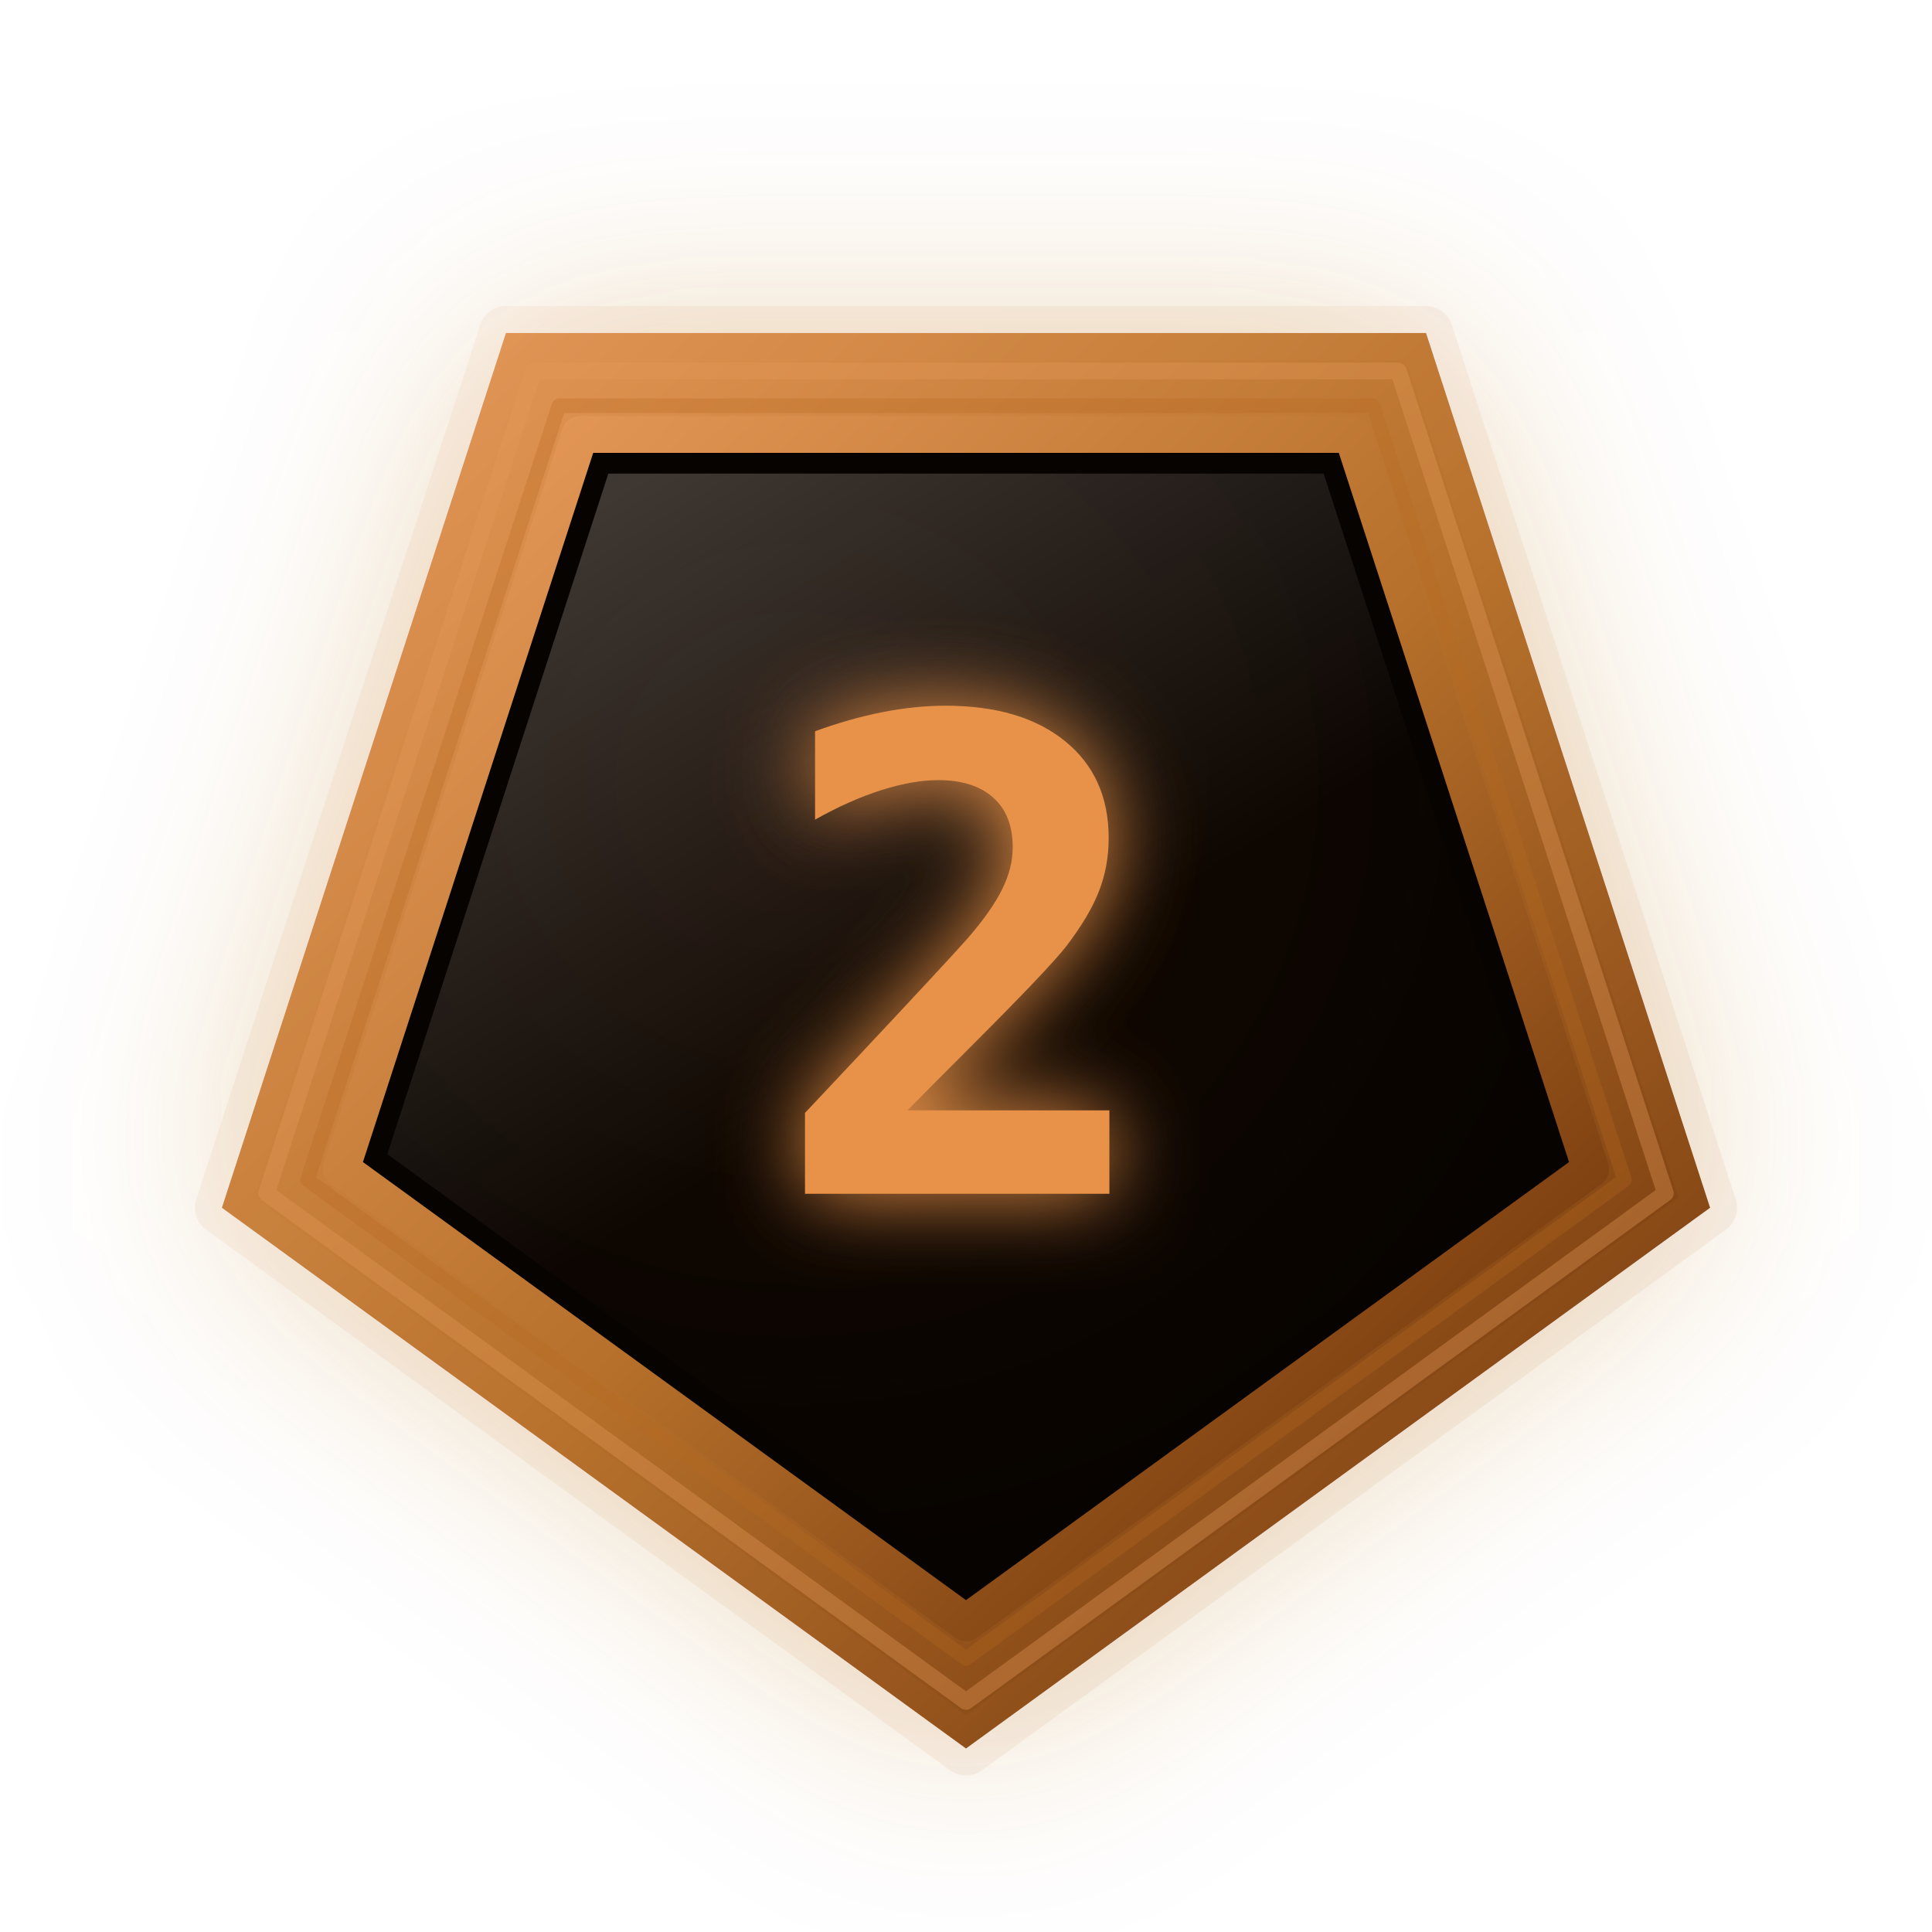
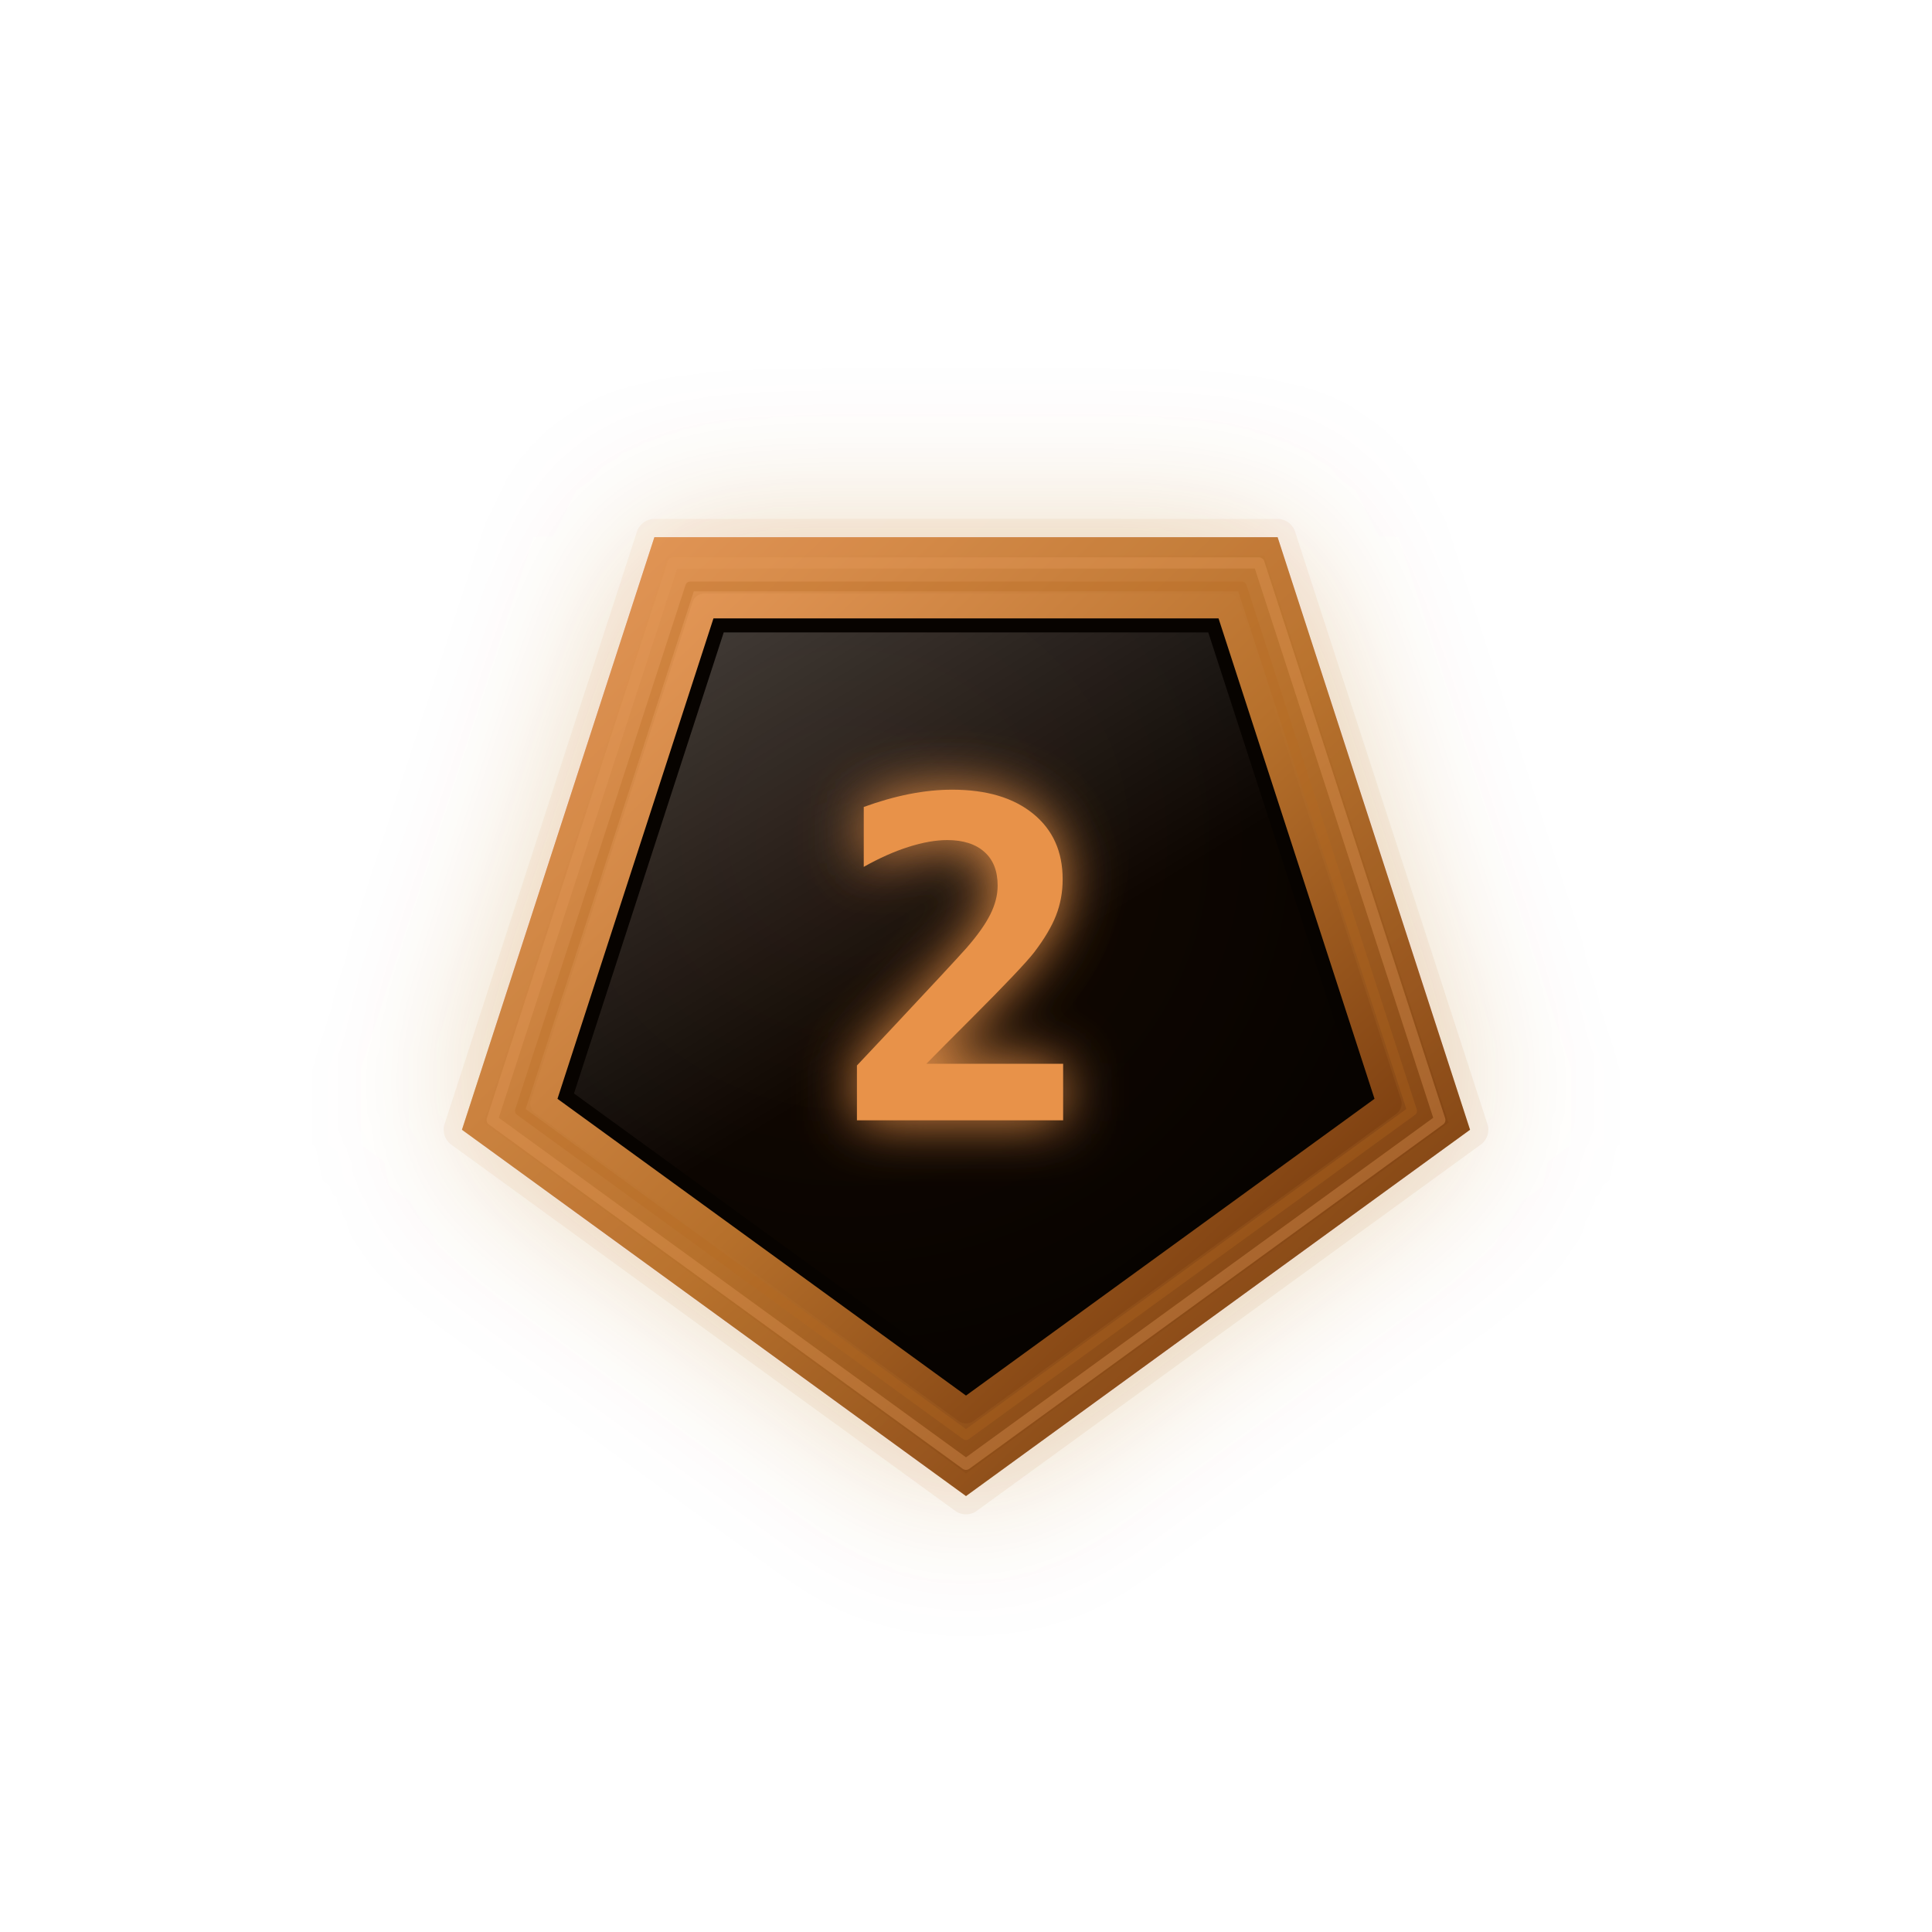
- <svg xmlns="http://www.w3.org/2000/svg" width="84" height="84" viewBox="0 0 84 84" overflow="visible" role="img" aria-label="Level 2 Badge">
+ <svg xmlns="http://www.w3.org/2000/svg" width="84" height="84" viewBox="-20 -20 124 124" overflow="visible" role="img" aria-label="Level 2 Badge">
  <defs>
    <radialGradient id="bglv2" cx="35%" cy="28%" r="72%">
      <stop offset="0%" stop-color="#160a02" />
      <stop offset="100%" stop-color="#070300" />
    </radialGradient>
    <linearGradient id="rimlv2" x1="5%" y1="5%" x2="95%" y2="95%">
      <stop offset="0%" stop-color="#e59858" />
      <stop offset="50%" stop-color="#b6702b" />
      <stop offset="100%" stop-color="#6b3008" />
    </linearGradient>
    <linearGradient id="transRinglv2" x1="0%" y1="0%" x2="100%" y2="100%">
      <stop offset="0%" stop-color="#e49a5c" />
      <stop offset="100%" stop-color="#b77331" />
    </linearGradient>
    <linearGradient id="shlv2" x1="18%" y1="0%" x2="82%" y2="100%">
      <stop offset="0%" stop-color="white" stop-opacity="0.2" />
      <stop offset="50%" stop-color="white" stop-opacity="0" />
    </linearGradient>
    <filter id="gllv2" x="-40%" y="-40%" width="180%" height="180%">
      <feGaussianBlur stdDeviation="1.8" result="b" />
      <feMerge>
        <feMergeNode in="b" />
        <feMergeNode in="SourceGraphic" />
      </feMerge>
    </filter>
    <filter id="halolv2" x="-80%" y="-80%" width="360%" height="360%">
      <feGaussianBlur stdDeviation="5" result="b" />
      <feMerge>
        <feMergeNode in="b" />
        <feMergeNode in="SourceGraphic" />
      </feMerge>
    </filter>
  </defs>
  <path d="M42.00,76.02L9.65,52.51L22.00,14.48L62.00,14.48L74.35,52.51Z" fill="#b56a20" fill-opacity="0.28" filter="url(#halolv2)" />
  <path d="M42.00,76.02L9.65,52.51L22.00,14.48L62.00,14.48L74.35,52.51Z" fill="url(#rimlv2)" />
  <path d="M42.00,70.56L14.84,50.83L25.21,18.89L58.79,18.89L69.16,50.83Z" fill="#070300" />
  <path d="M42.00,70.56L14.84,50.83L25.21,18.89L58.79,18.89L69.16,50.83Z" fill="none" stroke="url(#rimlv2)" stroke-width="1.60" stroke-linejoin="round" />
  <path d="M42.00,68.46L16.84,50.18L26.45,20.59L57.55,20.59L67.16,50.18Z" fill="url(#bglv2)" />
  <path d="M42.00,68.46L16.84,50.18L26.45,20.59L57.55,20.59L67.16,50.18Z" fill="url(#shlv2)" />
  <path d="M42.00,76.02L9.65,52.51L22.00,14.48L62.00,14.48L74.35,52.51Z" fill="none" stroke="url(#transRinglv2)" stroke-width="2.35" stroke-opacity="0.09" stroke-linejoin="round" />
  <path d="M42.00,73.98L11.59,51.88L23.20,16.13L60.80,16.13L72.41,51.88Z" fill="none" stroke="#e59959" stroke-width="0.72" stroke-opacity="0.36" stroke-linejoin="round" />
  <path d="M42.00,72.11L13.37,51.30L24.30,17.64L59.70,17.64L70.63,51.30Z" fill="none" stroke="#b56a20" stroke-width="0.63" stroke-opacity="0.30" stroke-linejoin="round" />
  <text x="42.0" y="42.0" text-anchor="middle" dominant-baseline="central" font-family="Orbitron,monospace" font-weight="900" font-size="28.6" fill="#e8924a" filter="url(#gllv2)">2</text>
</svg>
